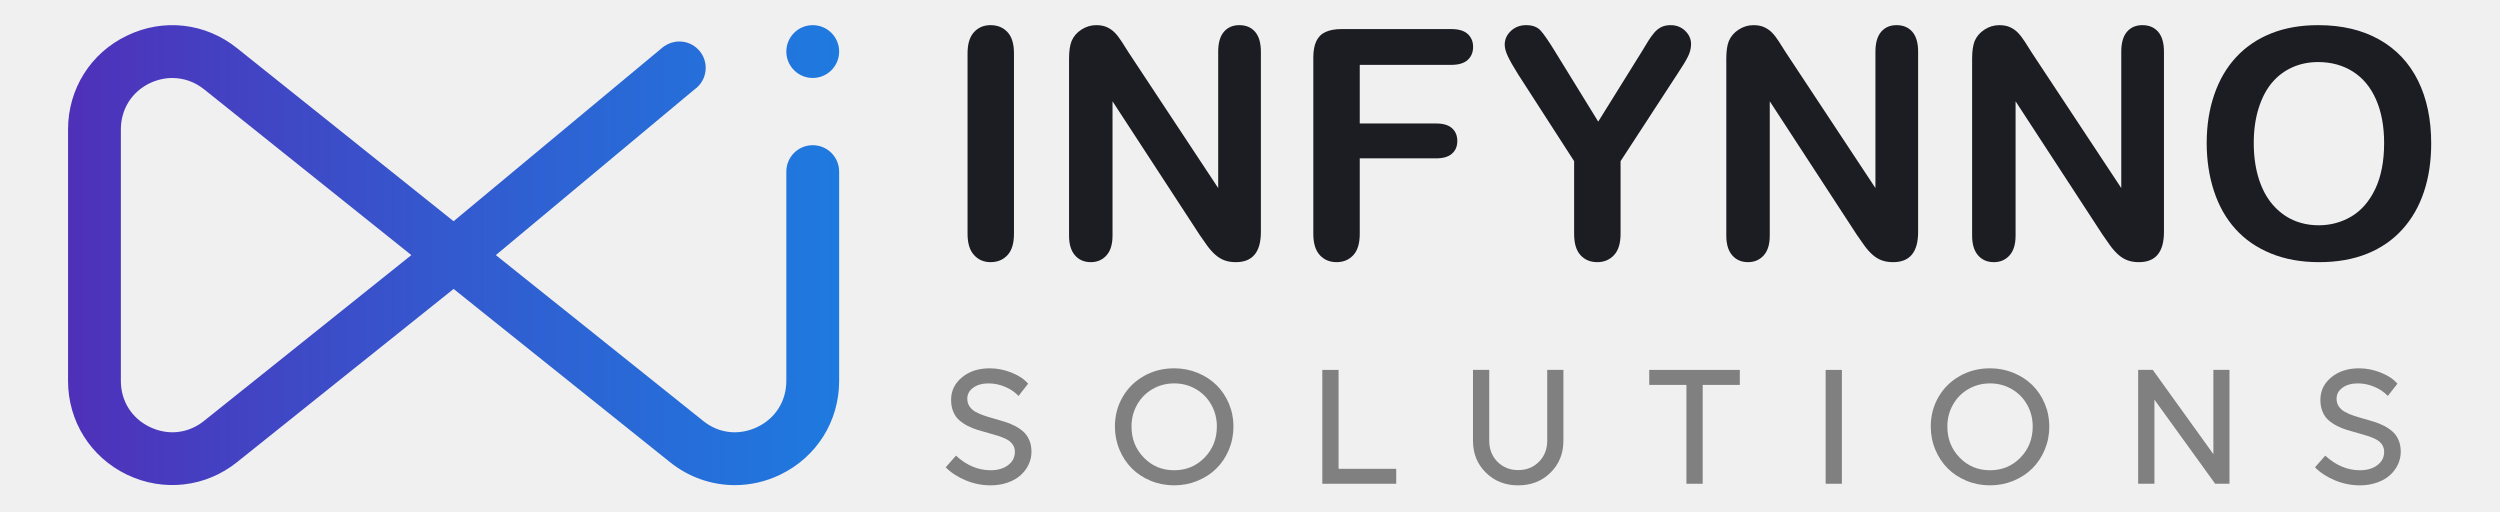
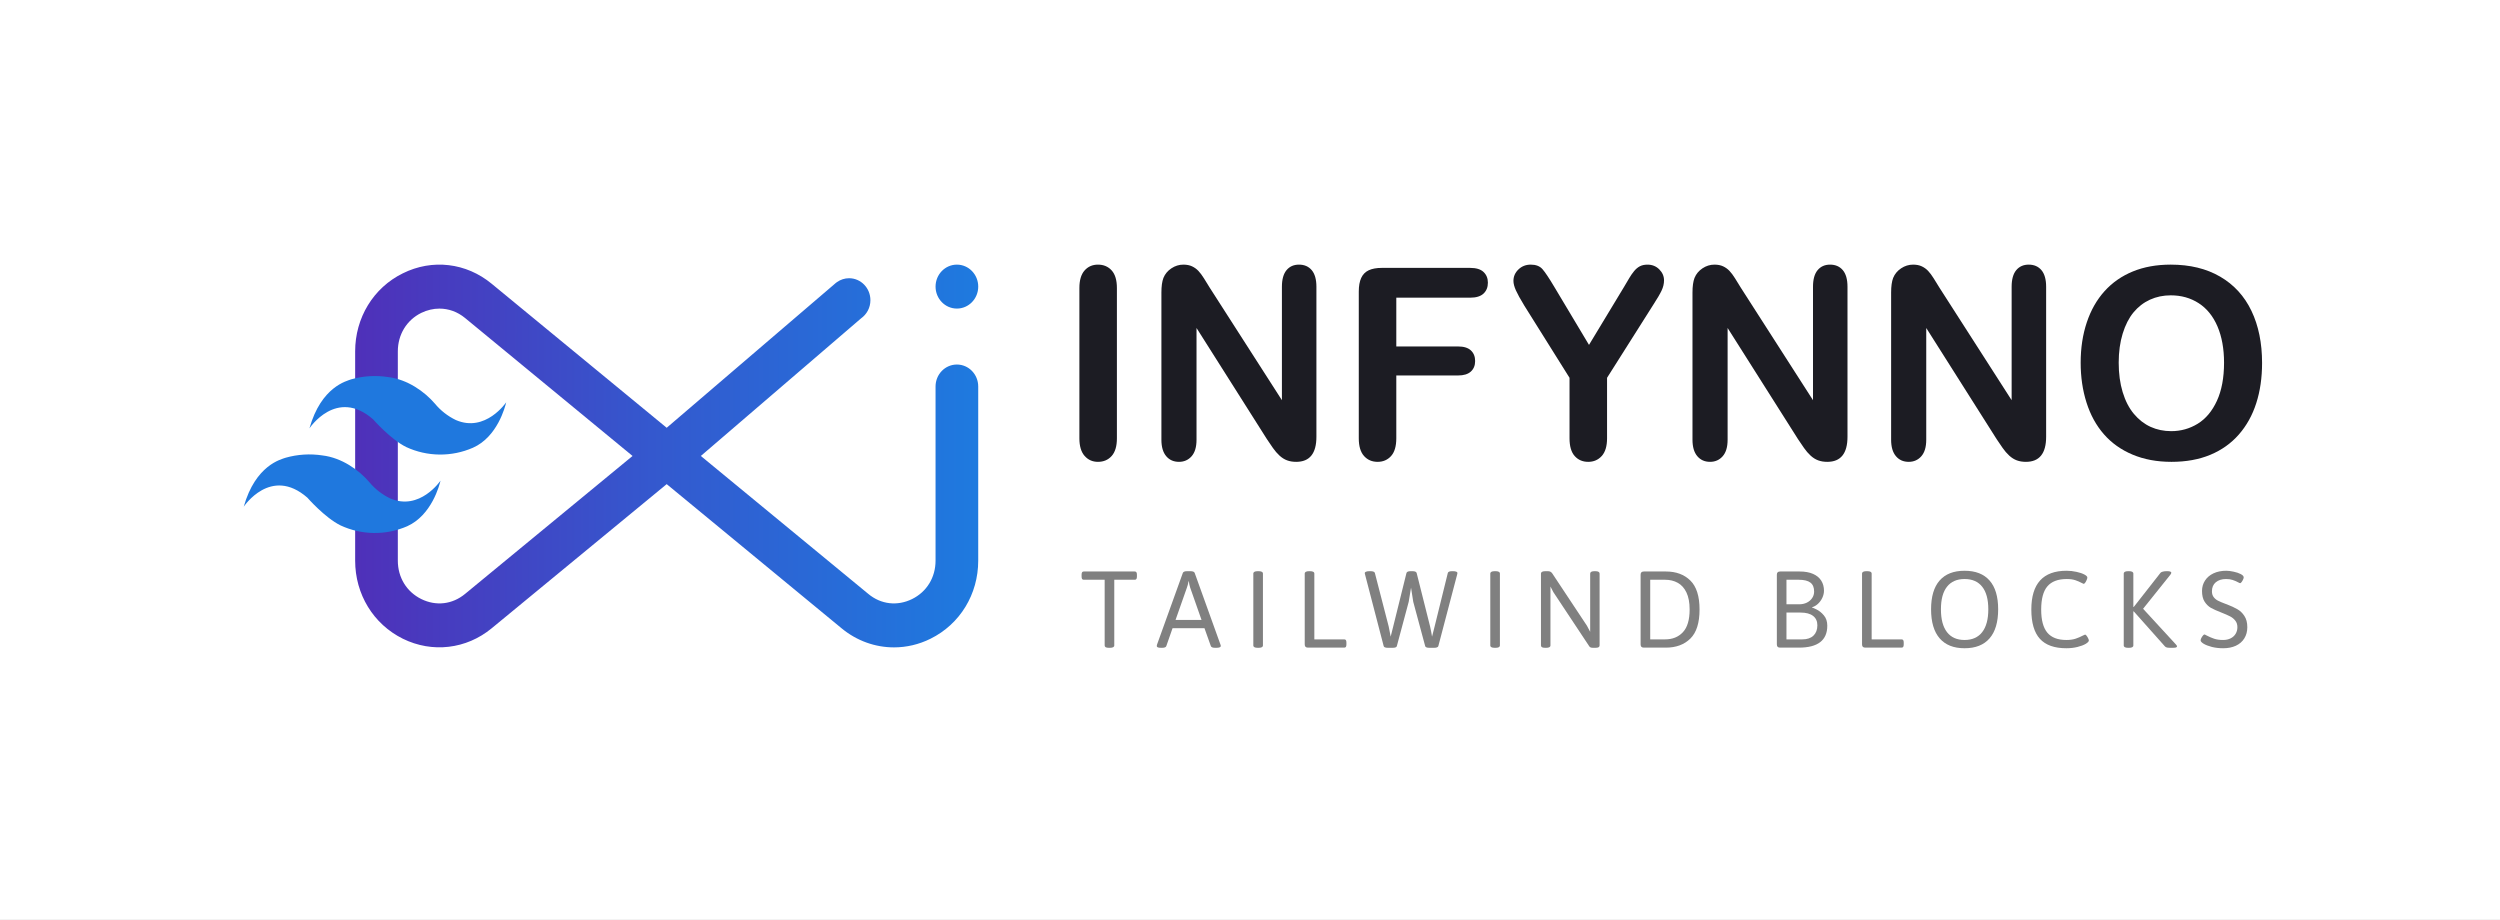
- <svg xmlns="http://www.w3.org/2000/svg" width="1553" height="318" viewBox="0 0 1553 318" fill="none">
-   <path d="M614.841 228.794C619.411 228.794 623.94 229.688 628.428 231.487C632.912 233.278 636.321 235.571 638.659 238.361L632.72 245.96C630.449 243.562 627.647 241.657 624.314 240.266C620.976 238.867 617.567 238.165 614.083 238.165C610.218 238.165 607.057 239.052 604.587 240.828C602.117 242.604 600.877 244.889 600.877 247.68C600.877 249.494 601.333 251.081 602.249 252.443C603.162 253.804 604.395 254.924 605.93 255.799C607.472 256.67 609.237 257.439 611.213 258.114C613.197 258.793 615.293 259.43 617.511 260.041C619.736 260.652 621.942 261.297 624.14 261.991C626.339 262.677 628.432 263.533 630.415 264.548C632.391 265.57 634.149 266.758 635.691 268.13C637.233 269.492 638.463 271.238 639.379 273.357C640.292 275.48 640.752 277.901 640.752 280.631C640.752 283.422 640.148 286.084 638.946 288.622C637.746 291.156 636.064 293.377 633.919 295.278C631.765 297.19 629.084 298.702 625.871 299.815C622.651 300.935 619.148 301.493 615.361 301.493C610.01 301.493 604.844 300.456 599.87 298.385C594.888 296.315 590.759 293.615 587.478 290.3L593.829 283.049C600.458 289.097 607.638 292.122 615.361 292.122C619.792 292.122 623.416 291.062 626.23 288.946C629.035 286.823 630.442 284.086 630.442 280.733C630.442 278.987 629.993 277.46 629.096 276.144C628.198 274.828 626.98 273.768 625.438 272.961C623.895 272.158 622.138 271.434 620.154 270.793C618.178 270.151 616.097 269.544 613.909 268.964C611.726 268.39 609.543 267.768 607.355 267.089C605.172 266.418 603.087 265.57 601.111 264.548C599.127 263.533 597.37 262.349 595.827 260.995C594.285 259.649 593.063 257.903 592.169 255.746C591.272 253.593 590.823 251.134 590.823 248.374C590.823 242.755 593.093 238.082 597.63 234.368C602.159 230.65 607.898 228.794 614.841 228.794Z" fill="#808080" />
-   <path d="M729.402 228.794C734.515 228.794 739.346 229.726 743.901 231.585C748.457 233.444 752.367 235.97 755.637 239.176C758.906 242.381 761.486 246.224 763.383 250.693C765.272 255.169 766.226 259.917 766.226 264.947C766.226 270.042 765.272 274.854 763.383 279.375C761.486 283.897 758.906 287.77 755.637 291.013C752.367 294.248 748.457 296.805 743.901 298.679C739.346 300.561 734.515 301.493 729.402 301.493C724.258 301.493 719.408 300.561 714.857 298.679C710.301 296.805 706.398 294.248 703.151 291.013C699.897 287.77 697.325 283.897 695.428 279.375C693.531 274.854 692.585 270.038 692.585 264.947C692.585 258.239 694.187 252.122 697.389 246.601C700.587 241.08 705.003 236.732 710.641 233.557C716.278 230.382 722.531 228.794 729.402 228.794ZM742.864 241.695C738.799 239.342 734.311 238.165 729.402 238.165C724.499 238.165 720.015 239.338 715.946 241.695C711.889 244.041 708.695 247.276 706.372 251.383C704.056 255.489 702.895 260.011 702.895 264.947C702.895 272.606 705.444 279.051 710.539 284.282C715.637 289.508 721.916 292.122 729.402 292.122C736.887 292.122 743.173 289.512 748.272 284.282C753.37 279.055 755.916 272.606 755.916 264.947C755.916 260.011 754.754 255.489 752.439 251.383C750.116 247.276 746.922 244.041 742.864 241.695Z" fill="#808080" />
-   <path d="M821.423 229.778H831.522V291.231H867.332V300.508H821.423V229.778V229.778Z" fill="#808080" />
-   <path d="M963.181 293.603C957.852 298.86 951.151 301.496 943.096 301.496C935.041 301.496 928.347 298.864 923.011 293.603C917.683 288.347 915.017 281.747 915.017 273.824V229.778H925.116V273.824C925.116 279.051 926.82 283.391 930.222 286.846C933.631 290.3 937.922 292.02 943.096 292.02C948.277 292.02 952.577 290.296 956.001 286.846C959.417 283.391 961.129 279.051 961.129 273.824V229.778H971.183V273.824C971.183 281.747 968.517 288.343 963.181 293.603Z" fill="#808080" />
-   <path d="M1080.77 229.778V239.1H1057.71V300.508H1047.61V239.1H1024.51V229.778H1080.77V229.778Z" fill="#808080" />
-   <path d="M1134.09 229.778H1144.18V300.508H1134.09V229.778Z" fill="#808080" />
-   <path d="M1236.21 228.794C1241.32 228.794 1246.15 229.726 1250.71 231.585C1255.26 233.444 1259.17 235.97 1262.44 239.176C1265.71 242.381 1268.29 246.224 1270.19 250.693C1272.08 255.169 1273.03 259.917 1273.03 264.947C1273.03 270.042 1272.08 274.854 1270.19 279.375C1268.29 283.897 1265.71 287.77 1262.44 291.013C1259.17 294.248 1255.26 296.805 1250.71 298.679C1246.15 300.561 1241.32 301.493 1236.21 301.493C1231.07 301.493 1226.22 300.561 1221.66 298.679C1217.11 296.805 1213.21 294.248 1209.96 291.013C1206.7 287.77 1204.13 283.897 1202.24 279.375C1200.34 274.854 1199.39 270.038 1199.39 264.947C1199.39 258.239 1201 252.122 1204.2 246.601C1207.39 241.08 1211.81 236.732 1217.45 233.557C1223.09 230.382 1229.34 228.794 1236.21 228.794ZM1249.67 241.695C1245.61 239.342 1241.12 238.165 1236.21 238.165C1231.31 238.165 1226.82 239.338 1222.75 241.695C1218.7 244.041 1215.5 247.276 1213.18 251.383C1210.86 255.489 1209.7 260.011 1209.7 264.947C1209.7 272.606 1212.25 279.051 1217.35 284.282C1222.44 289.512 1228.72 292.122 1236.21 292.122C1243.69 292.122 1249.98 289.512 1255.08 284.282C1260.18 279.055 1262.72 272.606 1262.72 264.947C1262.72 260.011 1261.56 255.489 1259.25 251.383C1256.92 247.276 1253.73 244.041 1249.67 241.695Z" fill="#808080" />
-   <path d="M1328.23 229.778H1337.31L1374.95 282.113V229.778H1384.95V300.508H1376.07L1338.33 248.279V300.508H1328.23V229.778H1328.23Z" fill="#808080" />
-   <path d="M1465.44 228.794C1470.01 228.794 1474.54 229.688 1479.03 231.487C1483.51 233.278 1486.92 235.571 1489.26 238.361L1483.32 245.96C1481.05 243.562 1478.25 241.657 1474.91 240.266C1471.58 238.867 1468.17 238.165 1464.68 238.165C1460.82 238.165 1457.66 239.051 1455.19 240.828C1452.72 242.604 1451.48 244.889 1451.48 247.68C1451.48 249.494 1451.93 251.081 1452.85 252.442C1453.76 253.804 1455 254.924 1456.53 255.799C1458.07 256.67 1459.84 257.439 1461.81 258.114C1463.8 258.793 1465.89 259.43 1468.11 260.041C1470.34 260.652 1472.54 261.297 1474.74 261.991C1476.94 262.677 1479.03 263.533 1481.02 264.548C1482.99 265.57 1484.75 266.757 1486.29 268.13C1487.83 269.491 1489.06 271.237 1489.98 273.357C1490.89 275.48 1491.35 277.901 1491.35 280.631C1491.35 283.422 1490.75 286.084 1489.55 288.622C1488.35 291.156 1486.66 293.377 1484.52 295.278C1482.37 297.19 1479.68 298.702 1476.47 299.814C1473.25 300.935 1469.75 301.493 1465.96 301.493C1460.61 301.493 1455.44 300.456 1450.47 298.385C1445.49 296.315 1441.36 293.615 1438.08 290.3L1444.43 283.048C1451.06 289.097 1458.24 292.122 1465.96 292.122C1470.39 292.122 1474.02 291.062 1476.83 288.946C1479.64 286.823 1481.04 284.085 1481.04 280.733C1481.04 278.987 1480.59 277.46 1479.7 276.144C1478.8 274.827 1477.58 273.768 1476.04 272.961C1474.5 272.158 1472.74 271.434 1470.75 270.792C1468.78 270.151 1466.7 269.544 1464.51 268.963C1462.33 268.39 1460.14 267.768 1457.96 267.089C1455.77 266.418 1453.69 265.57 1451.71 264.548C1449.73 263.533 1447.97 262.349 1446.43 260.995C1444.88 259.649 1443.66 257.903 1442.77 255.746C1441.87 253.593 1441.42 251.134 1441.42 248.374C1441.42 242.755 1443.69 238.082 1448.23 234.368C1452.76 230.65 1458.5 228.794 1465.44 228.794Z" fill="#808080" />
-   <path d="M601.043 145.281V33.107C601.043 27.285 602.37 22.91 605.021 19.999C607.673 17.087 611.1 15.621 615.316 15.621C619.649 15.621 623.164 17.065 625.849 19.942C628.545 22.831 629.88 27.22 629.88 33.103V145.277C629.88 151.164 628.545 155.572 625.849 158.483C623.164 161.395 619.649 162.85 615.316 162.85C611.165 162.85 607.759 161.383 605.067 158.431C602.378 155.489 601.043 151.103 601.043 145.281Z" fill="#1C1C23" />
-   <path d="M701.293 32.913L756.743 116.823V32.137C756.743 26.638 757.927 22.509 760.287 19.753C762.648 17.003 765.838 15.623 769.851 15.623C774.003 15.623 777.268 17.003 779.659 19.753C782.054 22.513 783.261 26.642 783.261 32.137V144.107C783.261 156.612 778.075 162.853 767.716 162.853C765.129 162.853 762.803 162.487 760.732 161.744C758.651 161.001 756.712 159.813 754.902 158.199C753.092 156.582 751.41 154.685 749.845 152.52C748.292 150.352 746.742 148.134 745.188 145.868L691.096 62.927V146.351C691.096 151.785 689.836 155.903 687.314 158.682C684.78 161.465 681.548 162.853 677.599 162.853C673.515 162.853 670.246 161.45 667.791 158.625C665.332 155.812 664.095 151.717 664.095 146.347V36.504C664.095 31.846 664.612 28.192 665.656 25.53C666.886 22.619 668.922 20.235 671.769 18.395C674.617 16.555 677.697 15.623 680.997 15.623C683.584 15.623 685.805 16.053 687.649 16.894C689.493 17.735 691.111 18.866 692.51 20.288C693.902 21.71 695.323 23.554 696.779 25.816C698.231 28.094 699.739 30.455 701.293 32.913Z" fill="#1C1C23" />
-   <path d="M901.483 40.297H844.676V76.711H892.173C896.57 76.711 899.858 77.703 902.026 79.675C904.195 81.647 905.281 84.287 905.281 87.586C905.281 90.897 904.18 93.514 901.97 95.457C899.771 97.399 896.506 98.368 892.173 98.368H844.676V145.28C844.676 151.231 843.33 155.65 840.645 158.528C837.96 161.405 834.509 162.849 830.308 162.849C826.028 162.849 822.548 161.394 819.863 158.482C817.178 155.571 815.831 151.163 815.831 145.276V35.727C815.831 31.586 816.446 28.204 817.687 25.583C818.916 22.962 820.835 21.054 823.464 19.847C826.085 18.651 829.437 18.056 833.51 18.056H901.487C906.092 18.056 909.508 19.07 911.737 21.106C913.969 23.154 915.089 25.817 915.089 29.128C915.089 32.491 913.969 35.195 911.737 37.235C909.504 39.272 906.084 40.297 901.483 40.297Z" fill="#1C1C23" />
-   <path d="M977.847 145.28V100.114L943.082 46.214C940.043 41.365 937.886 37.578 936.626 34.852C935.366 32.137 934.729 29.776 934.729 27.77C934.729 24.459 936.011 21.616 938.568 19.221C941.125 16.826 944.281 15.62 948.045 15.62C951.989 15.62 954.987 16.74 957.024 18.972C959.06 21.216 962.122 25.666 966.199 32.329L992.815 75.546L1019.71 32.329C1021.33 29.678 1022.7 27.446 1023.79 25.624C1024.9 23.814 1026.1 22.121 1027.44 20.526C1028.76 18.942 1030.23 17.735 1031.85 16.894C1033.47 16.053 1035.45 15.623 1037.77 15.623C1041.39 15.623 1044.43 16.808 1046.85 19.168C1049.29 21.54 1050.49 24.267 1050.49 27.382C1050.49 29.904 1049.88 32.427 1048.65 34.95C1047.42 37.484 1045.32 40.976 1042.33 45.437L1006.7 100.11V145.276C1006.7 151.163 1005.34 155.571 1002.62 158.482C999.893 161.394 996.431 162.849 992.226 162.849C987.946 162.849 984.488 161.405 981.833 158.528C979.171 155.65 977.847 151.231 977.847 145.28Z" fill="#1C1C23" />
-   <path d="M1109.57 32.913L1165.02 116.823V32.137C1165.02 26.638 1166.21 22.509 1168.57 19.753C1170.93 17.003 1174.12 15.623 1178.13 15.623C1182.28 15.623 1185.55 17.003 1187.94 19.753C1190.34 22.513 1191.54 26.642 1191.54 32.137V144.107C1191.54 156.612 1186.36 162.853 1176 162.853C1173.41 162.853 1171.08 162.487 1169.01 161.744C1166.93 161.001 1164.99 159.813 1163.18 158.199C1161.37 156.582 1159.69 154.685 1158.13 152.52C1156.57 150.352 1155.02 148.134 1153.47 145.868L1099.38 62.923V146.347C1099.38 151.781 1098.12 155.899 1095.59 158.678C1093.06 161.461 1089.83 162.849 1085.88 162.849C1081.8 162.849 1078.53 161.446 1076.07 158.622C1073.61 155.808 1072.38 151.713 1072.38 146.343V36.504C1072.38 31.846 1072.89 28.192 1073.94 25.53C1075.17 22.619 1077.21 20.235 1080.05 18.395C1082.9 16.551 1085.98 15.623 1089.28 15.623C1091.87 15.623 1094.09 16.053 1095.93 16.894C1097.78 17.735 1099.4 18.866 1100.8 20.288C1102.19 21.71 1103.61 23.554 1105.06 25.816C1106.51 28.094 1108.02 30.455 1109.57 32.913Z" fill="#1C1C23" />
-   <path d="M1262.28 32.913L1317.73 116.823V32.137C1317.73 26.638 1318.91 22.509 1321.27 19.753C1323.63 17.003 1326.82 15.623 1330.84 15.623C1334.99 15.623 1338.25 17.003 1340.65 19.753C1343.04 22.513 1344.25 26.642 1344.25 32.137V144.107C1344.25 156.612 1339.06 162.853 1328.7 162.853C1326.12 162.853 1323.79 162.487 1321.72 161.744C1319.64 161.001 1317.7 159.813 1315.89 158.199C1314.08 156.582 1312.4 154.685 1310.83 152.52C1309.28 150.352 1307.73 148.134 1306.17 145.868L1252.08 62.927V146.351C1252.08 151.785 1250.82 155.903 1248.3 158.682C1245.77 161.465 1242.53 162.853 1238.59 162.853C1234.5 162.853 1231.23 161.45 1228.78 158.625C1226.32 155.812 1225.08 151.717 1225.08 146.347V36.504C1225.08 31.846 1225.6 28.192 1226.64 25.53C1227.87 22.619 1229.91 20.235 1232.76 18.395C1235.6 16.551 1238.68 15.623 1241.98 15.623C1244.57 15.623 1246.79 16.053 1248.64 16.894C1250.48 17.735 1252.1 18.866 1253.5 20.288C1254.89 21.71 1256.31 23.554 1257.77 25.816C1259.22 28.094 1260.73 30.455 1262.28 32.913Z" fill="#1C1C23" />
-   <path d="M1440.04 15.623C1454.8 15.623 1467.47 18.621 1478.06 24.613C1488.64 30.594 1496.66 39.113 1502.1 50.151C1507.54 61.189 1510.26 74.157 1510.26 89.046C1510.26 100.053 1508.77 110.054 1505.78 119.056C1502.81 128.057 1498.35 135.86 1492.39 142.459C1486.43 149.066 1479.11 154.111 1470.44 157.615C1461.76 161.107 1451.82 162.853 1440.62 162.853C1429.48 162.853 1419.51 161.062 1410.72 157.464C1401.91 153.874 1394.56 148.809 1388.67 142.263C1382.77 135.731 1378.32 127.861 1375.31 118.667C1372.3 109.473 1370.8 99.533 1370.8 88.85C1370.8 77.91 1372.36 67.871 1375.51 58.753C1378.64 49.623 1383.19 41.851 1389.15 35.436C1395.1 29.033 1402.36 24.127 1410.91 20.722C1419.45 17.324 1429.16 15.623 1440.04 15.623ZM1481.02 88.85C1481.02 78.426 1479.34 69.402 1475.97 61.762C1472.6 54.118 1467.79 48.341 1461.55 44.426C1455.3 40.501 1448.13 38.551 1440.03 38.551C1434.28 38.551 1428.95 39.63 1424.06 41.794C1419.17 43.97 1414.96 47.13 1411.44 51.271C1407.91 55.412 1405.13 60.702 1403.08 67.151C1401.05 73.588 1400.03 80.829 1400.03 88.85C1400.03 96.946 1401.05 104.266 1403.08 110.797C1405.13 117.34 1408.01 122.763 1411.73 127.065C1415.45 131.376 1419.73 134.6 1424.55 136.734C1429.38 138.869 1434.67 139.936 1440.43 139.936C1447.81 139.936 1454.59 138.092 1460.78 134.408C1466.96 130.712 1471.88 125.018 1475.54 117.31C1479.19 109.598 1481.02 100.114 1481.02 88.85Z" fill="#1C1C23" />
-   <path d="M504.869 90.201C495.8 90.201 488.465 97.536 488.465 106.605V236.62C488.465 249.162 481.711 259.876 470.421 265.28C459.13 270.684 446.49 269.334 436.745 261.418L308.02 158.461L431.149 55.786C435.493 52.796 438.386 47.875 438.386 42.18C438.386 33.111 431.051 25.776 421.981 25.776C418.603 25.776 415.42 26.836 412.814 28.574C412.429 28.767 412.139 29.057 411.751 29.348L281.774 137.422L147.26 29.928C127.673 14.199 101.521 11.209 78.943 22.111C56.268 32.919 42.274 55.304 42.274 80.392V236.616C42.274 261.705 56.264 283.996 78.943 294.898C101.525 305.706 127.767 302.715 147.26 287.08L281.774 179.488L416.189 287.08C427.962 296.538 442.145 301.361 456.524 301.361C465.982 301.361 475.628 299.238 484.607 294.898C507.283 283.996 521.273 261.705 521.273 236.616V106.605C521.273 97.536 513.939 90.201 504.869 90.201ZM126.802 261.418C116.959 269.33 104.413 270.684 93.126 265.28C81.836 259.876 75.082 249.166 75.082 236.62V80.396C75.082 67.854 81.836 57.046 93.126 51.642C97.663 49.519 102.388 48.459 107.023 48.459C114.067 48.459 120.919 50.775 126.806 55.504L255.527 158.461L126.802 261.418ZM521.277 32.029C521.277 41.087 513.931 48.433 504.873 48.433C495.815 48.433 488.469 41.087 488.469 32.029C488.469 22.971 495.815 15.625 504.873 15.625C513.935 15.625 521.277 22.967 521.277 32.029Z" fill="url(#paint0_linear_40_2375)" />
+ <svg xmlns="http://www.w3.org/2000/svg" width="359" height="132" viewBox="0 0 359 132" fill="none">
+   <rect width="359" height="132" fill="white" />
+   <path d="M137.409 52.346C135.715 52.346 134.345 53.757 134.345 55.501V80.511C134.345 82.923 133.083 84.984 130.974 86.024C128.865 87.063 126.504 86.803 124.684 85.281L100.639 65.476L123.639 45.726C124.45 45.151 124.991 44.204 124.991 43.109C124.991 41.364 123.62 39.953 121.926 39.953C121.295 39.953 120.701 40.157 120.214 40.491C120.142 40.528 120.088 40.584 120.015 40.64L95.737 61.429L70.611 40.752C66.952 37.726 62.067 37.151 57.85 39.248C53.614 41.327 51 45.633 51 50.459V80.51C51 85.336 53.613 89.624 57.85 91.721C62.068 93.8 66.969 93.225 70.611 90.217L95.737 69.521L120.844 90.217C123.044 92.037 125.693 92.964 128.379 92.964C130.145 92.964 131.947 92.556 133.624 91.721C137.86 89.624 140.473 85.336 140.473 80.51V55.501C140.473 53.757 139.103 52.346 137.409 52.346ZM66.789 85.281C64.951 86.803 62.607 87.063 60.499 86.024C58.39 84.984 57.128 82.924 57.128 80.511V50.46C57.128 48.047 58.39 45.968 60.499 44.929C61.346 44.52 62.229 44.316 63.095 44.316C64.41 44.316 65.69 44.762 66.79 45.671L90.834 65.476L66.789 85.281ZM140.474 41.156C140.474 42.898 139.102 44.311 137.41 44.311C135.718 44.311 134.346 42.898 134.346 41.156C134.346 39.413 135.718 38 137.41 38C139.103 38 140.474 39.413 140.474 41.156Z" fill="url(#paint0_linear_482_1411)" />
+   <path d="M155 62.941V41.364C155 40.244 155.248 39.402 155.743 38.842C156.238 38.282 156.879 38 157.666 38C158.476 38 159.132 38.278 159.634 38.831C160.137 39.387 160.387 40.231 160.387 41.363V62.941C160.387 64.073 160.137 64.921 159.634 65.481C159.132 66.041 158.476 66.321 157.666 66.321C156.891 66.321 156.255 66.039 155.752 65.471C155.249 64.905 155 64.061 155 62.941Z" fill="#1C1C23" />
+   <path d="M173.726 41.326L184.083 57.467V41.176C184.083 40.119 184.305 39.325 184.746 38.794C185.187 38.266 185.782 38 186.532 38C187.307 38 187.917 38.266 188.364 38.794C188.811 39.325 189.037 40.12 189.037 41.176V62.715C189.037 65.12 188.068 66.321 186.133 66.321C185.65 66.321 185.215 66.251 184.829 66.108C184.44 65.965 184.078 65.736 183.74 65.426C183.402 65.115 183.087 64.75 182.795 64.333C182.505 63.916 182.215 63.49 181.925 63.054L171.821 47.099V63.147C171.821 64.192 171.586 64.984 171.115 65.519C170.641 66.054 170.038 66.321 169.3 66.321C168.537 66.321 167.927 66.051 167.468 65.508C167.009 64.967 166.778 64.179 166.778 63.146V42.017C166.778 41.121 166.874 40.418 167.069 39.906C167.299 39.346 167.679 38.887 168.211 38.533C168.743 38.179 169.318 38 169.935 38C170.418 38 170.833 38.083 171.177 38.245C171.522 38.406 171.824 38.624 172.085 38.897C172.345 39.171 172.611 39.526 172.883 39.961C173.154 40.399 173.436 40.853 173.726 41.326Z" fill="#1C1C23" />
+   <path d="M211.12 42.747H200.509V49.752H209.381C210.202 49.752 210.816 49.942 211.221 50.322C211.626 50.701 211.829 51.209 211.829 51.844C211.829 52.48 211.623 52.984 211.211 53.358C210.8 53.731 210.19 53.917 209.381 53.917H200.509V62.941C200.509 64.086 200.257 64.936 199.756 65.49C199.254 66.043 198.61 66.321 197.825 66.321C197.025 66.321 196.375 66.041 195.874 65.481C195.372 64.921 195.121 64.073 195.121 62.941V41.868C195.121 41.072 195.236 40.421 195.467 39.917C195.697 39.413 196.055 39.045 196.546 38.813C197.036 38.583 197.662 38.469 198.423 38.469H211.121C211.981 38.469 212.619 38.664 213.035 39.056C213.452 39.45 213.661 39.962 213.661 40.599C213.661 41.246 213.452 41.766 213.035 42.158C212.618 42.55 211.979 42.747 211.12 42.747Z" fill="#1C1C23" />
+   <path d="M225.384 62.941V54.253L218.89 43.885C218.322 42.952 217.919 42.224 217.684 41.7C217.449 41.177 217.33 40.723 217.33 40.337C217.33 39.7 217.569 39.153 218.047 38.693C218.525 38.232 219.114 38 219.817 38C220.554 38 221.114 38.215 221.494 38.645C221.875 39.077 222.447 39.932 223.208 41.214L228.18 49.527L233.204 41.214C233.506 40.704 233.762 40.275 233.967 39.925C234.172 39.576 234.398 39.251 234.647 38.944C234.895 38.639 235.168 38.407 235.47 38.245C235.775 38.083 236.143 38.001 236.578 38.001C237.254 38.001 237.82 38.228 238.273 38.683C238.728 39.139 238.954 39.663 238.954 40.263C238.954 40.748 238.839 41.233 238.609 41.718C238.38 42.206 237.987 42.878 237.429 43.736L230.773 54.252V62.941C230.773 64.073 230.519 64.921 230.011 65.481C229.502 66.041 228.855 66.321 228.07 66.321C227.27 66.321 226.625 66.043 226.129 65.49C225.631 64.936 225.384 64.086 225.384 62.941Z" fill="#1C1C23" />
+   <path d="M249.99 41.326L260.347 57.467V41.176C260.347 40.119 260.568 39.325 261.009 38.794C261.45 38.266 262.046 38 262.796 38C263.571 38 264.181 38.266 264.628 38.794C265.075 39.325 265.3 40.12 265.3 41.176V62.715C265.3 65.12 264.332 66.321 262.397 66.321C261.914 66.321 261.479 66.251 261.092 66.108C260.704 65.965 260.341 65.736 260.003 65.426C259.665 65.115 259.351 64.75 259.059 64.333C258.769 63.916 258.479 63.49 258.189 63.054L248.085 47.099V63.146C248.085 64.191 247.85 64.983 247.378 65.518C246.905 66.053 246.301 66.32 245.564 66.32C244.801 66.32 244.19 66.05 243.732 65.507C243.272 64.966 243.041 64.178 243.041 63.145V42.017C243.041 41.121 243.138 40.418 243.334 39.906C243.563 39.346 243.944 38.887 244.475 38.533C245.007 38.178 245.583 38 246.199 38C246.682 38 247.097 38.083 247.442 38.245C247.786 38.406 248.088 38.624 248.35 38.897C248.61 39.171 248.875 39.526 249.147 39.961C249.418 40.399 249.699 40.853 249.99 41.326Z" fill="#1C1C23" />
+   <path d="M278.514 41.326L288.871 57.467V41.176C288.871 40.119 289.092 39.325 289.533 38.794C289.974 38.266 290.57 38 291.32 38C292.095 38 292.705 38.266 293.152 38.794C293.599 39.325 293.825 40.12 293.825 41.176V62.715C293.825 65.12 292.856 66.321 290.921 66.321C290.438 66.321 290.003 66.251 289.616 66.108C289.228 65.965 288.866 65.736 288.527 65.426C288.189 65.115 287.875 64.75 287.583 64.333C287.293 63.916 287.003 63.49 286.713 63.054L276.609 47.099V63.147C276.609 64.192 276.374 64.984 275.902 65.519C275.429 66.054 274.825 66.321 274.088 66.321C273.325 66.321 272.714 66.051 272.256 65.508C271.796 64.967 271.565 64.179 271.565 63.146V42.017C271.565 41.121 271.662 40.418 271.857 39.906C272.087 39.346 272.467 38.887 272.999 38.533C273.531 38.178 274.106 38 274.723 38C275.206 38 275.621 38.083 275.965 38.245C276.31 38.406 276.612 38.624 276.873 38.897C277.133 39.171 277.399 39.526 277.67 39.961C277.942 40.399 278.223 40.853 278.514 41.326Z" fill="#1C1C23" />
+   <path d="M311.717 38C314.476 38 316.842 38.577 318.819 39.729C320.796 40.88 322.294 42.519 323.309 44.642C324.327 46.765 324.834 49.26 324.834 52.123C324.834 54.241 324.556 56.165 323.998 57.896C323.443 59.628 322.609 61.129 321.496 62.398C320.384 63.669 319.017 64.639 317.396 65.313C315.775 65.985 313.918 66.321 311.826 66.321C309.746 66.321 307.884 65.976 306.24 65.284C304.596 64.594 303.222 63.62 302.122 62.36C301.021 61.104 300.19 59.59 299.627 57.821C299.064 56.053 298.784 54.141 298.784 52.086C298.784 49.981 299.075 48.05 299.663 46.296C300.249 44.54 301.099 43.045 302.213 41.811C303.324 40.58 304.679 39.636 306.276 38.981C307.871 38.327 309.686 38 311.717 38ZM319.373 52.086C319.373 50.081 319.058 48.345 318.43 46.875C317.8 45.405 316.901 44.294 315.736 43.541C314.568 42.785 313.229 42.41 311.716 42.41C310.641 42.41 309.646 42.618 308.733 43.034C307.82 43.453 307.033 44.061 306.375 44.857C305.716 45.654 305.197 46.671 304.815 47.912C304.434 49.15 304.245 50.543 304.245 52.086C304.245 53.643 304.434 55.051 304.815 56.307C305.197 57.566 305.735 58.609 306.43 59.437C307.124 60.266 307.924 60.886 308.824 61.297C309.726 61.707 310.715 61.913 311.79 61.913C313.17 61.913 314.436 61.558 315.592 60.849C316.746 60.138 317.666 59.043 318.348 57.56C319.03 56.077 319.373 54.252 319.373 52.086Z" fill="#1C1C23" />
+   <path d="M44.436 61.512C44.436 61.512 48.313 55.628 53.57 60.209C53.57 60.209 56.084 63.089 58.332 64.196C59.83 64.89 61.46 65.257 63.112 65.274C64.765 65.291 66.402 64.957 67.914 64.294C71.432 62.743 72.541 58.4 72.692 57.769C72.692 57.769 69.72 62.164 65.463 60.318C64.298 59.758 63.269 58.954 62.449 57.96C60.966 56.233 58.509 54.48 55.745 54.149C53.975 53.872 52.166 53.982 50.442 54.47C49.807 54.713 46.133 55.504 44.436 61.512Z" fill="#1F78DE" />
+   <path d="M35 72.764C35 72.764 38.883 66.88 44.134 71.461C44.134 71.461 46.648 74.341 48.901 75.448C50.397 76.145 52.025 76.516 53.677 76.537C55.328 76.557 56.965 76.227 58.478 75.567C62.002 73.974 63.105 69.651 63.261 69.021C63.261 69.021 60.284 73.416 56.027 71.57C54.863 71.009 53.835 70.204 53.013 69.212C51.535 67.485 49.073 65.732 46.31 65.401C44.54 65.128 42.732 65.241 41.011 65.732C40.371 65.965 36.697 66.766 35 72.764Z" fill="#1F78DE" />
+   <path d="M159.254 93.026C159.037 93.026 158.879 93 158.779 92.947C158.68 92.889 158.63 92.801 158.63 92.684V83.253H155.624C155.513 83.253 155.434 83.215 155.387 83.139C155.34 83.062 155.316 82.945 155.316 82.787V82.532C155.316 82.368 155.34 82.251 155.387 82.181C155.434 82.105 155.513 82.066 155.624 82.066H162.954C163.065 82.066 163.145 82.105 163.191 82.181C163.238 82.251 163.262 82.368 163.262 82.532V82.787C163.262 82.945 163.238 83.062 163.191 83.139C163.145 83.215 163.065 83.253 162.954 83.253H160.01V92.684C160.01 92.912 159.799 93.026 159.377 93.026H159.254Z" fill="#808080" />
+   <path d="M166.777 93.026C166.542 93.026 166.372 93.006 166.267 92.965C166.161 92.918 166.109 92.851 166.109 92.763C166.109 92.722 166.123 92.651 166.153 92.552L169.853 82.277C169.911 82.107 170.119 82.022 170.477 82.022H170.934C171.291 82.022 171.499 82.107 171.558 82.277L175.258 92.561C175.287 92.625 175.302 92.692 175.302 92.763C175.302 92.939 175.082 93.026 174.643 93.026H174.511C174.148 93.026 173.937 92.944 173.878 92.78L172.964 90.214H168.376L167.48 92.78C167.427 92.944 167.219 93.026 166.856 93.026H166.777ZM172.542 89.027L170.908 84.378C170.861 84.249 170.823 84.103 170.793 83.939C170.764 83.774 170.738 83.616 170.714 83.464H170.679C170.609 83.856 170.53 84.161 170.442 84.378L168.807 89.027H172.542Z" fill="#808080" />
+   <path d="M180.61 93.026C180.188 93.026 179.977 92.912 179.977 92.684V82.374C179.977 82.14 180.188 82.022 180.61 82.022H180.733C181.149 82.022 181.357 82.14 181.357 82.374V92.684C181.357 92.912 181.149 93.026 180.733 93.026H180.61Z" fill="#808080" />
+   <path d="M187.834 93C187.67 93 187.55 92.962 187.473 92.886C187.397 92.81 187.359 92.692 187.359 92.534V82.374C187.359 82.14 187.57 82.022 187.992 82.022H188.115C188.531 82.022 188.739 82.14 188.739 82.374V91.814H193.037C193.148 91.814 193.227 91.852 193.274 91.928C193.321 91.998 193.345 92.115 193.345 92.279V92.534C193.345 92.692 193.321 92.81 193.274 92.886C193.227 92.962 193.148 93 193.037 93H187.834Z" fill="#808080" />
+   <path d="M199.329 93.026C198.943 93.026 198.732 92.944 198.696 92.78L196.025 82.515C196.019 82.485 196.01 82.447 195.998 82.4C195.986 82.353 195.981 82.318 195.981 82.295C195.981 82.213 196.036 82.148 196.148 82.102C196.259 82.049 196.429 82.022 196.657 82.022H196.807C196.977 82.022 197.117 82.043 197.229 82.084C197.34 82.125 197.407 82.189 197.431 82.277L199.417 89.968C199.452 90.12 199.528 90.51 199.646 91.137C199.675 91.318 199.693 91.415 199.698 91.427C199.827 90.888 199.953 90.387 200.076 89.924L201.966 82.295C202.007 82.113 202.209 82.022 202.572 82.022H202.818C203.188 82.022 203.393 82.113 203.434 82.295L205.367 89.985C205.426 90.214 205.482 90.486 205.534 90.803C205.593 91.119 205.628 91.327 205.64 91.427C205.763 90.923 205.889 90.428 206.018 89.941L207.907 82.277C207.948 82.107 208.153 82.022 208.523 82.022H208.619C209.065 82.022 209.287 82.113 209.287 82.295C209.287 82.336 209.273 82.409 209.243 82.515L206.545 92.78C206.498 92.944 206.287 93.026 205.912 93.026H205.279C204.899 93.026 204.691 92.944 204.655 92.78L202.942 86.417L202.625 84.387L202.291 86.417L200.586 92.78C200.551 92.944 200.346 93.026 199.971 93.026H199.329Z" fill="#808080" />
+   <path d="M214.639 93.026C214.217 93.026 214.006 92.912 214.006 92.684V82.374C214.006 82.14 214.217 82.022 214.639 82.022H214.762C215.178 82.022 215.386 82.14 215.386 82.374V92.684C215.386 92.912 215.178 93.026 214.762 93.026H214.639Z" fill="#808080" />
+   <path d="M221.916 93.026C221.693 93.026 221.532 93 221.432 92.947C221.333 92.889 221.283 92.801 221.283 92.684V82.374C221.283 82.14 221.494 82.022 221.916 82.022H222.241C222.405 82.022 222.534 82.046 222.628 82.093C222.727 82.14 222.815 82.216 222.891 82.321L227.883 89.853L228.349 90.732V82.374C228.349 82.14 228.554 82.022 228.965 82.022H229.088C229.498 82.022 229.703 82.14 229.703 82.374V92.684C229.703 92.801 229.653 92.889 229.553 92.947C229.454 93 229.299 93.026 229.088 93.026H228.771C228.625 93.026 228.507 93.009 228.42 92.974C228.332 92.939 228.264 92.883 228.217 92.807L223.067 85.037L222.645 84.228V92.684C222.645 92.912 222.437 93.026 222.021 93.026H221.916Z" fill="#808080" />
+   <path d="M236.065 93C235.901 93 235.781 92.962 235.705 92.886C235.629 92.81 235.591 92.692 235.591 92.534V82.532C235.591 82.368 235.629 82.251 235.705 82.181C235.781 82.105 235.901 82.066 236.065 82.066H239.221C240.686 82.066 241.857 82.5 242.736 83.367C243.615 84.234 244.055 85.62 244.055 87.524C244.055 89.44 243.615 90.832 242.736 91.699C241.857 92.566 240.686 93 239.221 93H236.065ZM239.115 91.814C240.17 91.814 241.019 91.471 241.664 90.785C242.309 90.094 242.631 89.007 242.631 87.524C242.631 86.528 242.478 85.714 242.174 85.081C241.869 84.442 241.453 83.98 240.926 83.692C240.398 83.399 239.795 83.253 239.115 83.253H236.971V91.814H239.115Z" fill="#808080" />
+   <path d="M255.63 93C255.466 93 255.346 92.962 255.27 92.886C255.194 92.81 255.156 92.692 255.156 92.534V82.532C255.156 82.368 255.194 82.251 255.27 82.181C255.346 82.105 255.466 82.066 255.63 82.066H258.425C259.187 82.066 259.829 82.181 260.35 82.409C260.872 82.638 261.264 82.96 261.528 83.376C261.792 83.792 261.923 84.275 261.923 84.826C261.923 85.166 261.844 85.506 261.686 85.846C261.528 86.18 261.317 86.47 261.053 86.716C260.79 86.956 260.508 87.117 260.209 87.199V87.261C260.209 87.22 260.412 87.299 260.816 87.498C261.22 87.691 261.584 87.981 261.906 88.368C262.234 88.749 262.398 89.244 262.398 89.853C262.398 91.951 261.039 93 258.32 93H255.63ZM258.355 86.777C258.765 86.777 259.134 86.698 259.462 86.54C259.791 86.376 260.045 86.156 260.227 85.881C260.415 85.6 260.508 85.289 260.508 84.949C260.508 84.363 260.333 83.936 259.981 83.666C259.629 83.391 259.067 83.253 258.293 83.253H256.536V86.777H258.355ZM258.821 91.814C259.506 91.814 260.037 91.635 260.412 91.277C260.787 90.914 260.974 90.419 260.974 89.792C260.974 89.212 260.769 88.764 260.359 88.447C259.949 88.125 259.345 87.964 258.548 87.964H256.536V91.814H258.821Z" fill="#808080" />
+   <path d="M267.864 93C267.7 93 267.58 92.962 267.504 92.886C267.428 92.81 267.389 92.692 267.389 92.534V82.374C267.389 82.14 267.6 82.022 268.022 82.022H268.145C268.561 82.022 268.769 82.14 268.769 82.374V91.814H273.067C273.179 91.814 273.258 91.852 273.304 91.928C273.351 91.998 273.375 92.115 273.375 92.279V92.534C273.375 92.692 273.351 92.81 273.304 92.886C273.258 92.962 273.179 93 273.067 93H267.864Z" fill="#808080" />
+   <path d="M282.11 93.088C280.546 93.088 279.354 92.613 278.533 91.664C277.713 90.715 277.303 89.326 277.303 87.498C277.303 85.676 277.71 84.299 278.524 83.367C279.345 82.43 280.54 81.961 282.11 81.961C283.687 81.961 284.885 82.43 285.705 83.367C286.525 84.299 286.936 85.676 286.936 87.498C286.936 89.326 286.525 90.715 285.705 91.664C284.885 92.613 283.687 93.088 282.11 93.088ZM282.11 91.901C283.212 91.901 284.056 91.526 284.642 90.776C285.228 90.02 285.521 88.928 285.521 87.498C285.521 86.068 285.228 84.987 284.642 84.255C284.062 83.517 283.218 83.147 282.11 83.147C281.009 83.147 280.168 83.517 279.588 84.255C279.008 84.987 278.718 86.068 278.718 87.498C278.718 88.934 279.008 90.026 279.588 90.776C280.168 91.526 281.009 91.901 282.11 91.901Z" fill="#808080" />
+   <path d="M296.726 93.088C295.015 93.088 293.749 92.637 292.929 91.734C292.109 90.832 291.699 89.429 291.699 87.524C291.699 83.815 293.383 81.961 296.752 81.961C297.244 81.961 297.722 82.014 298.185 82.119C298.648 82.219 299.023 82.345 299.31 82.497C299.597 82.649 299.741 82.796 299.741 82.936C299.741 83.024 299.708 83.142 299.644 83.288C299.585 83.435 299.515 83.564 299.433 83.675C299.351 83.786 299.278 83.842 299.213 83.842C299.184 83.842 299.102 83.804 298.967 83.728C298.662 83.564 298.343 83.426 298.009 83.314C297.675 83.203 297.268 83.147 296.787 83.147C295.528 83.147 294.599 83.499 294.001 84.202C293.41 84.899 293.114 86.013 293.114 87.542C293.114 89.036 293.407 90.138 293.993 90.847C294.584 91.55 295.495 91.901 296.726 91.901C297.242 91.901 297.684 91.84 298.053 91.717C298.422 91.594 298.777 91.441 299.117 91.26C299.281 91.172 299.38 91.128 299.415 91.128C299.48 91.128 299.553 91.184 299.635 91.295C299.723 91.406 299.799 91.532 299.864 91.673C299.928 91.808 299.96 91.904 299.96 91.963C299.96 92.109 299.811 92.273 299.512 92.455C299.219 92.631 298.824 92.78 298.326 92.903C297.833 93.026 297.3 93.088 296.726 93.088Z" fill="#808080" />
+   <path d="M305.602 93.026C305.18 93.026 304.969 92.912 304.969 92.684V82.374C304.969 82.14 305.18 82.022 305.602 82.022H305.725C306.141 82.022 306.349 82.14 306.349 82.374V87.155H306.411L310.252 82.251C310.322 82.175 310.433 82.119 310.586 82.084C310.744 82.043 310.917 82.022 311.104 82.022H311.254C311.429 82.022 311.564 82.043 311.658 82.084C311.752 82.125 311.798 82.175 311.798 82.233C311.798 82.327 311.749 82.433 311.649 82.55L307.747 87.419L312.475 92.561C312.569 92.66 312.616 92.742 312.616 92.807C312.616 92.894 312.563 92.953 312.458 92.982C312.358 93.012 312.182 93.026 311.93 93.026H311.737C311.514 93.026 311.336 93.015 311.201 92.991C311.072 92.968 310.966 92.912 310.884 92.824L306.411 87.797H306.349V92.684C306.349 92.912 306.141 93.026 305.725 93.026H305.602Z" fill="#808080" />
+   <path d="M319.242 93.088C318.668 93.088 318.132 93.026 317.634 92.903C317.142 92.774 316.746 92.622 316.447 92.446C316.154 92.265 316.008 92.101 316.008 91.954C316.008 91.872 316.04 91.764 316.104 91.629C316.175 91.494 316.254 91.374 316.342 91.269C316.43 91.163 316.5 91.11 316.553 91.11C316.6 91.11 316.702 91.157 316.86 91.251C317.224 91.439 317.584 91.594 317.941 91.717C318.299 91.84 318.732 91.901 319.242 91.901C319.641 91.901 319.995 91.825 320.306 91.673C320.616 91.52 320.856 91.307 321.026 91.031C321.202 90.75 321.29 90.428 321.29 90.064C321.29 89.678 321.184 89.358 320.974 89.106C320.768 88.849 320.517 88.647 320.218 88.5C319.925 88.348 319.497 88.16 318.934 87.938C318.325 87.703 317.842 87.486 317.484 87.287C317.133 87.082 316.831 86.786 316.579 86.399C316.333 86.013 316.21 85.5 316.21 84.861C316.21 84.305 316.353 83.807 316.641 83.367C316.928 82.922 317.335 82.576 317.862 82.33C318.39 82.084 318.996 81.961 319.682 81.961C319.992 81.961 320.347 82.005 320.745 82.093C321.143 82.175 321.483 82.289 321.765 82.436C322.052 82.582 322.195 82.743 322.195 82.919C322.195 82.995 322.163 83.101 322.099 83.235C322.04 83.364 321.97 83.481 321.888 83.587C321.806 83.692 321.741 83.745 321.694 83.745C321.642 83.745 321.536 83.701 321.378 83.613C321.114 83.473 320.853 83.361 320.596 83.279C320.338 83.191 320.024 83.147 319.655 83.147C319.052 83.147 318.562 83.303 318.187 83.613C317.818 83.924 317.634 84.357 317.634 84.914C317.634 85.248 317.716 85.523 317.88 85.74C318.044 85.957 318.252 86.13 318.504 86.259C318.756 86.388 319.107 86.537 319.559 86.707C319.588 86.713 319.655 86.736 319.761 86.777C320.382 87.018 320.889 87.252 321.281 87.481C321.68 87.703 322.017 88.025 322.292 88.447C322.573 88.869 322.714 89.408 322.714 90.064C322.714 90.68 322.57 91.216 322.283 91.673C322.002 92.13 321.598 92.481 321.07 92.728C320.549 92.968 319.939 93.088 319.242 93.088Z" fill="#808080" />
  <defs>
-     <linearGradient id="paint0_linear_40_2375" x1="42.273" y1="158.496" x2="521.279" y2="158.496" gradientUnits="userSpaceOnUse">
+     <linearGradient id="paint0_linear_482_1411" x1="51" y1="65.483" x2="140.474" y2="65.483" gradientUnits="userSpaceOnUse">
      <stop stop-color="#4F30B9" />
      <stop offset="0.5" stop-color="#335ACF" />
      <stop offset="1" stop-color="#1E7ADF" />
    </linearGradient>
  </defs>
</svg>
